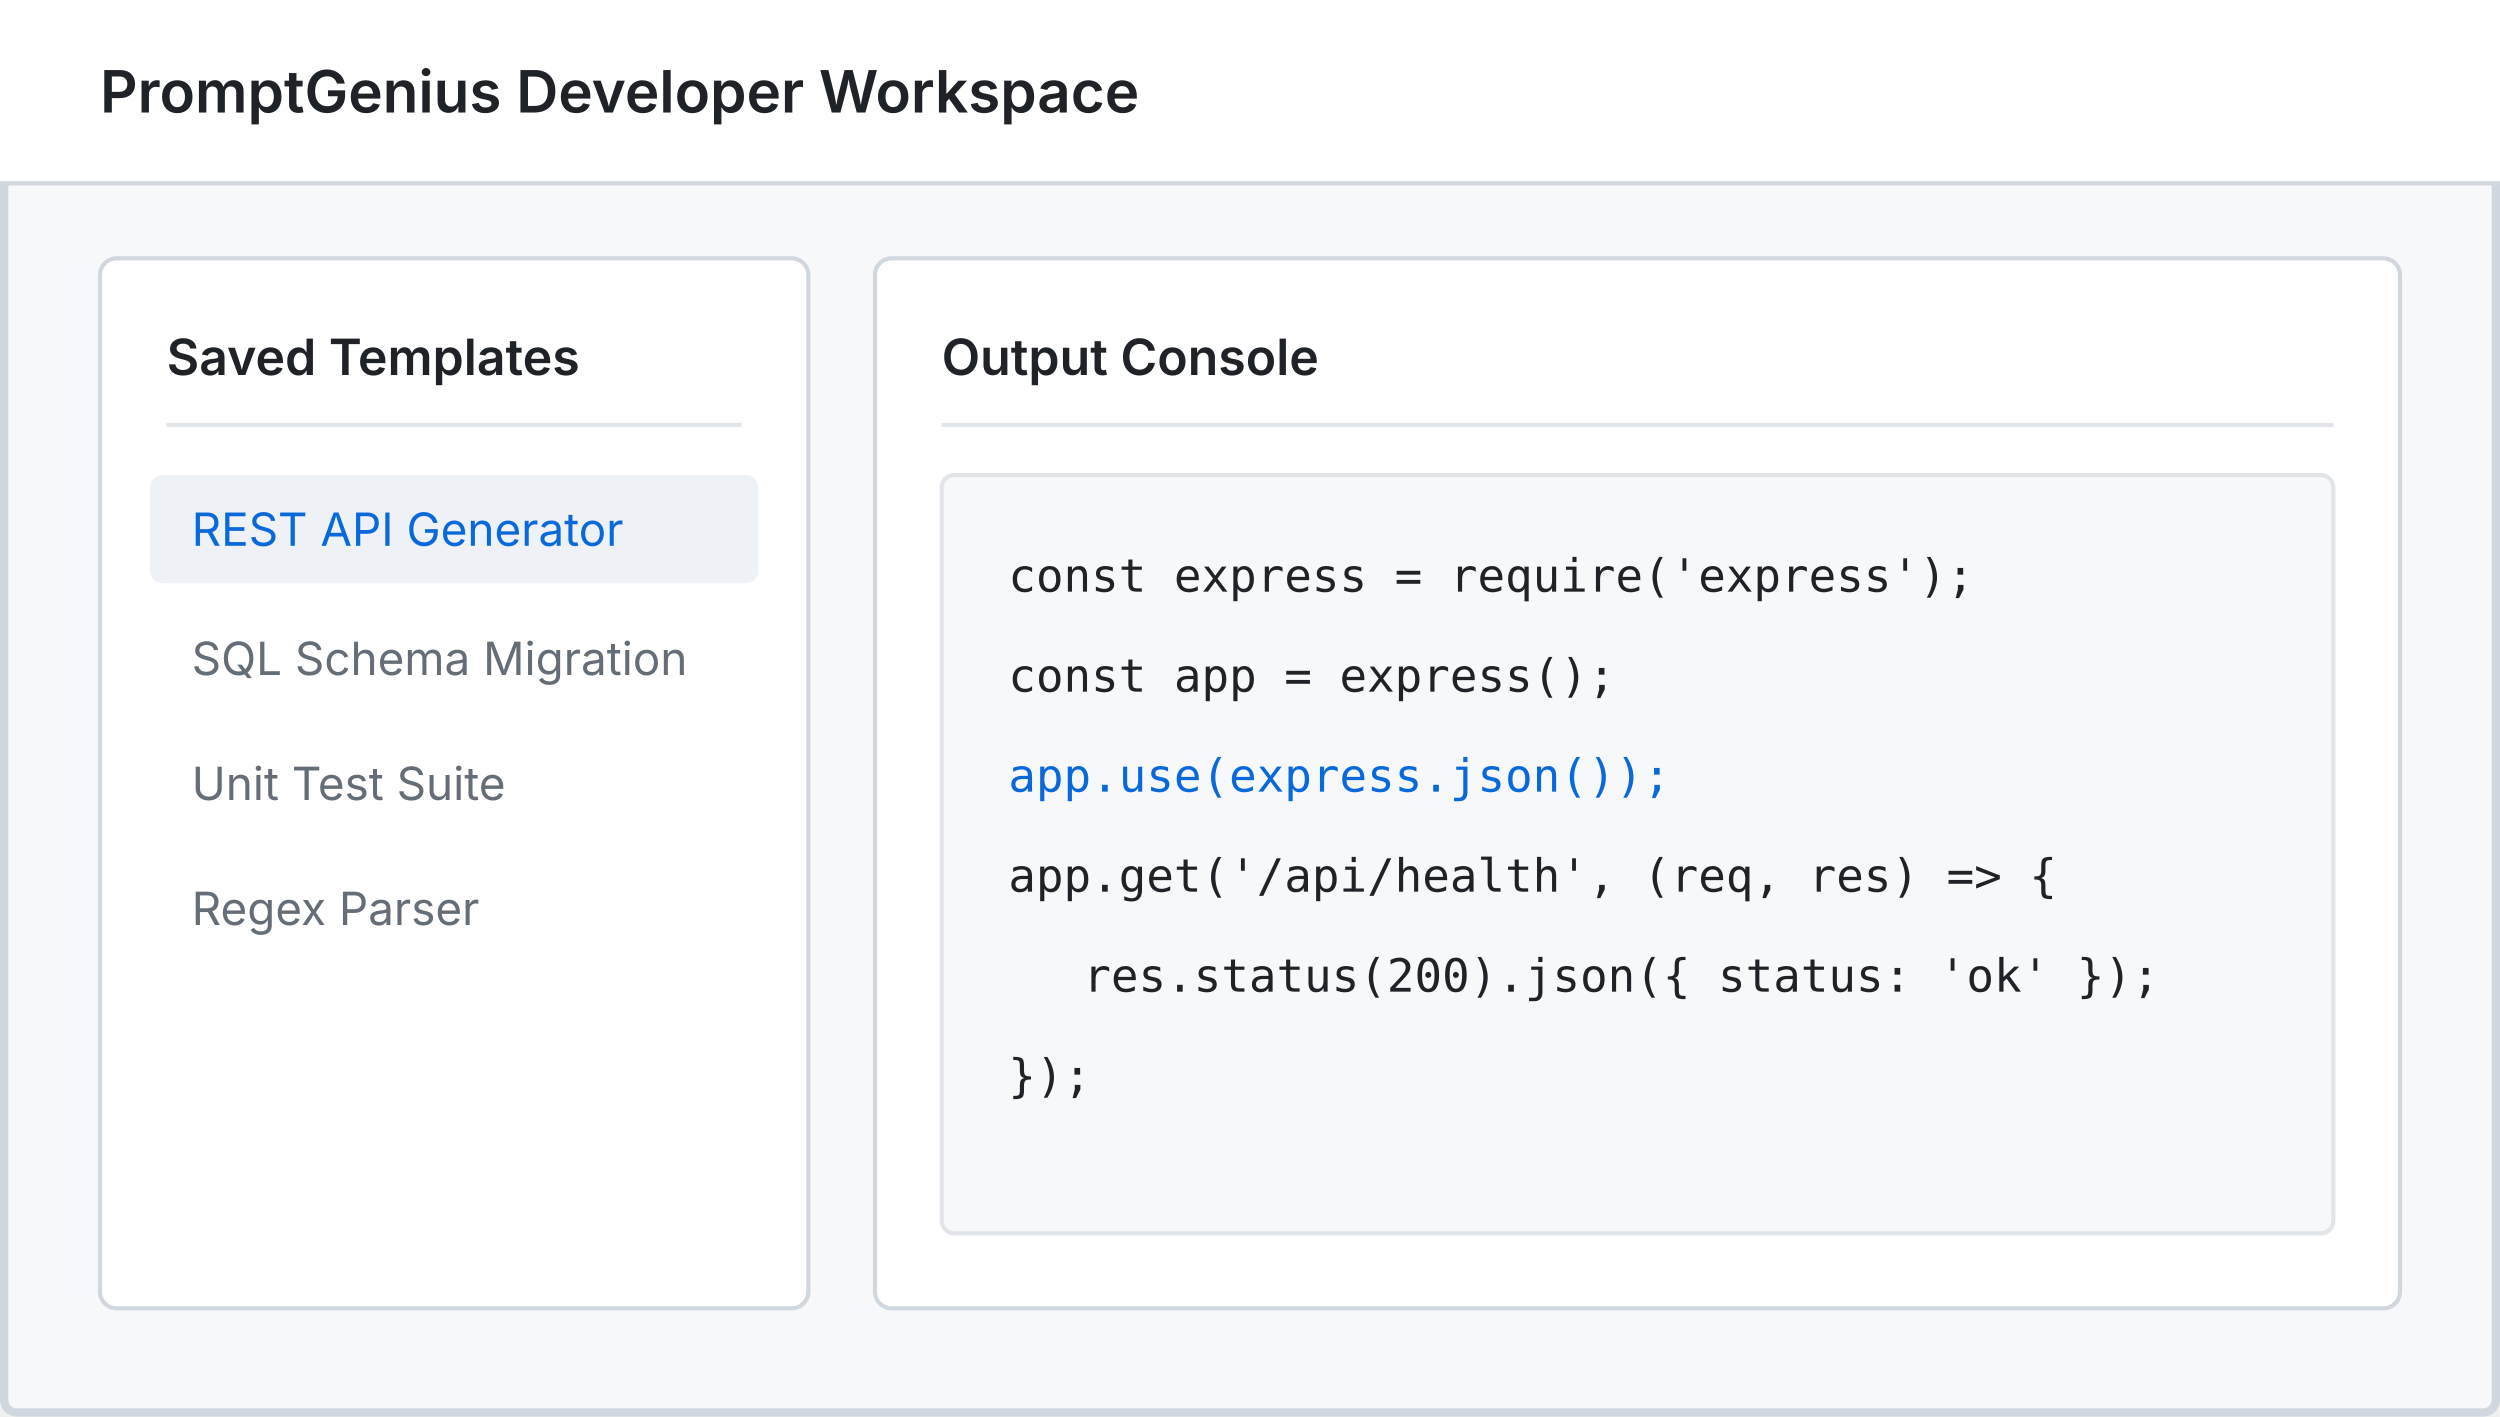
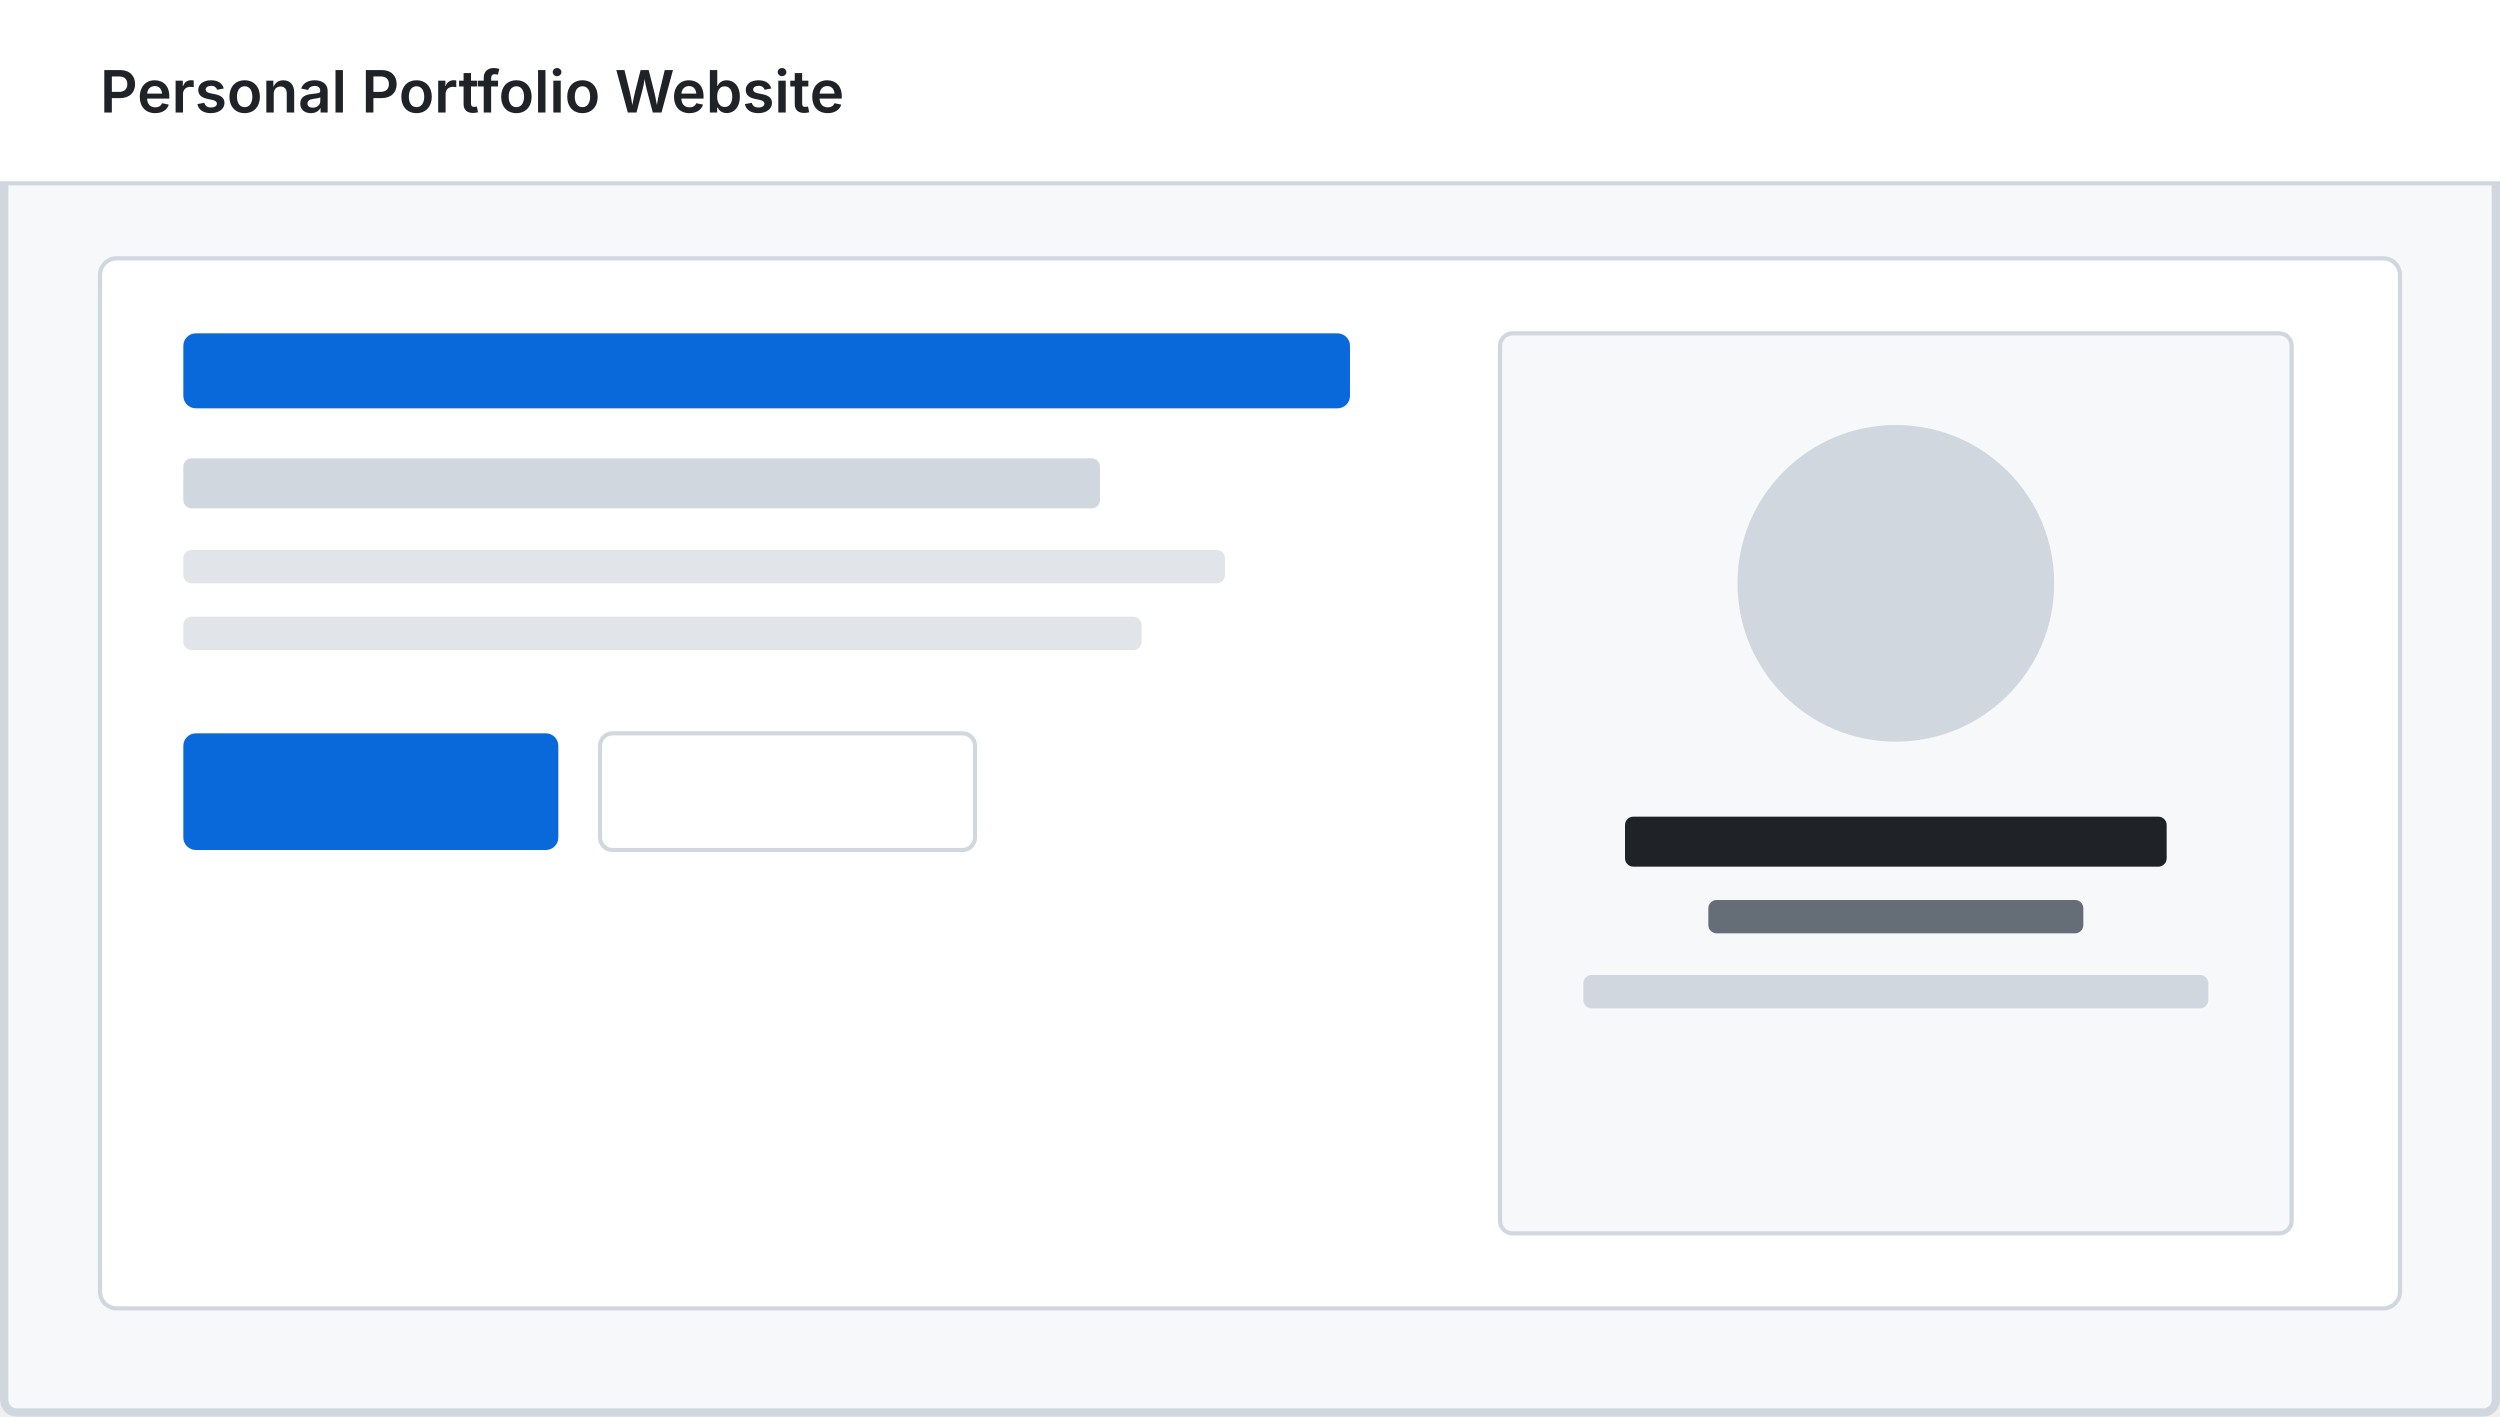
<svg xmlns="http://www.w3.org/2000/svg" viewBox="0 0 600 340" width="100%" height="100%">
  <rect width="600" height="340" rx="4" fill="#f6f8fa" />
  <rect x="1" y="1" width="598" height="338" rx="3" fill="none" stroke="#d0d7de" stroke-width="2" />
  <rect x="0" y="0" width="600" height="44" fill="#ffffff" />
  <line x1="0" y1="44" x2="600" y2="44" stroke="#d0d7de" stroke-width="1" />
-   <text x="24" y="27" font-family="system-ui, -apple-system, sans-serif" font-size="14" font-weight="600" fill="#1f2328">PromptGenius Developer Workspace</text>
-   <rect x="24" y="62" width="170" height="252" rx="4" fill="#ffffff" stroke="#d0d7de" stroke-width="1" />
-   <text x="40" y="90" font-family="system-ui, -apple-system, sans-serif" font-size="12" font-weight="600" fill="#1f2328">Saved Templates</text>
-   <line x1="40" y1="102" x2="178" y2="102" stroke="#e1e4e8" stroke-width="1" />
-   <rect x="36" y="114" width="146" height="26" rx="3" fill="#eef2f6" />
-   <text x="46" y="131" font-family="system-ui, -apple-system, sans-serif" font-size="11" fill="#0969da">REST API Generator</text>
-   <text x="46" y="162" font-family="system-ui, -apple-system, sans-serif" font-size="11" fill="#656d76">SQL Schema Migration</text>
-   <text x="46" y="192" font-family="system-ui, -apple-system, sans-serif" font-size="11" fill="#656d76">Unit Test Suite</text>
-   <text x="46" y="222" font-family="system-ui, -apple-system, sans-serif" font-size="11" fill="#656d76">Regex Parser</text>
-   <rect x="210" y="62" width="366" height="252" rx="4" fill="#ffffff" stroke="#d0d7de" stroke-width="1" />
-   <text x="226" y="90" font-family="system-ui, -apple-system, sans-serif" font-size="12" font-weight="600" fill="#1f2328">Output Console</text>
-   <line x1="226" y1="102" x2="560" y2="102" stroke="#e1e4e8" stroke-width="1" />
-   <rect x="226" y="114" width="334" height="182" rx="3" fill="#f6f8fa" stroke="#e1e4e8" stroke-width="1" />
-   <text x="242" y="142" font-family="ui-monospace, SFMono-Regular, monospace" font-size="11" fill="#1f2328">const express = require('express');</text>
-   <text x="242" y="166" font-family="ui-monospace, SFMono-Regular, monospace" font-size="11" fill="#1f2328">const app = express();</text>
-   <text x="242" y="190" font-family="ui-monospace, SFMono-Regular, monospace" font-size="11" fill="#0969da">app.use(express.json());</text>
-   <text x="242" y="214" font-family="ui-monospace, SFMono-Regular, monospace" font-size="11" fill="#1f2328">app.get('/api/health', (req, res) =&gt; {</text>
-   <text x="260" y="238" font-family="ui-monospace, SFMono-Regular, monospace" font-size="11" fill="#1f2328">res.status(200).json({ status: 'ok' });</text>
-   <text x="242" y="262" font-family="ui-monospace, SFMono-Regular, monospace" font-size="11" fill="#1f2328">});</text>
+   <text x="24" y="27" font-family="system-ui, -apple-system, sans-serif" font-size="14" font-weight="600" fill="#1f2328">Personal Portfolio Website</text>
+   <rect x="24" y="62" width="552" height="252" rx="4" fill="#ffffff" stroke="#d0d7de" stroke-width="1" />
+   <rect x="44" y="80" width="280" height="18" rx="3" fill="#0969da" />
+   <rect x="44" y="110" width="220" height="12" rx="2" fill="#d0d7de" />
+   <rect x="44" y="132" width="250" height="8" rx="2" fill="#e1e4e8" />
+   <rect x="44" y="148" width="230" height="8" rx="2" fill="#e1e4e8" />
+   <rect x="44" y="176" width="90" height="28" rx="3" fill="#0969da" />
+   <rect x="144" y="176" width="90" height="28" rx="3" fill="#ffffff" stroke="#d0d7de" stroke-width="1" />
+   <rect x="360" y="80" width="190" height="216" rx="3" fill="#f6f8fa" stroke="#d0d7de" stroke-width="1" />
+   <circle cx="455" cy="140" r="38" fill="#d0d7de" />
+   <rect x="390" y="196" width="130" height="12" rx="2" fill="#1f2328" />
+   <rect x="410" y="216" width="90" height="8" rx="2" fill="#656d76" />
+   <rect x="380" y="234" width="150" height="8" rx="2" fill="#d0d7de" />
</svg>
